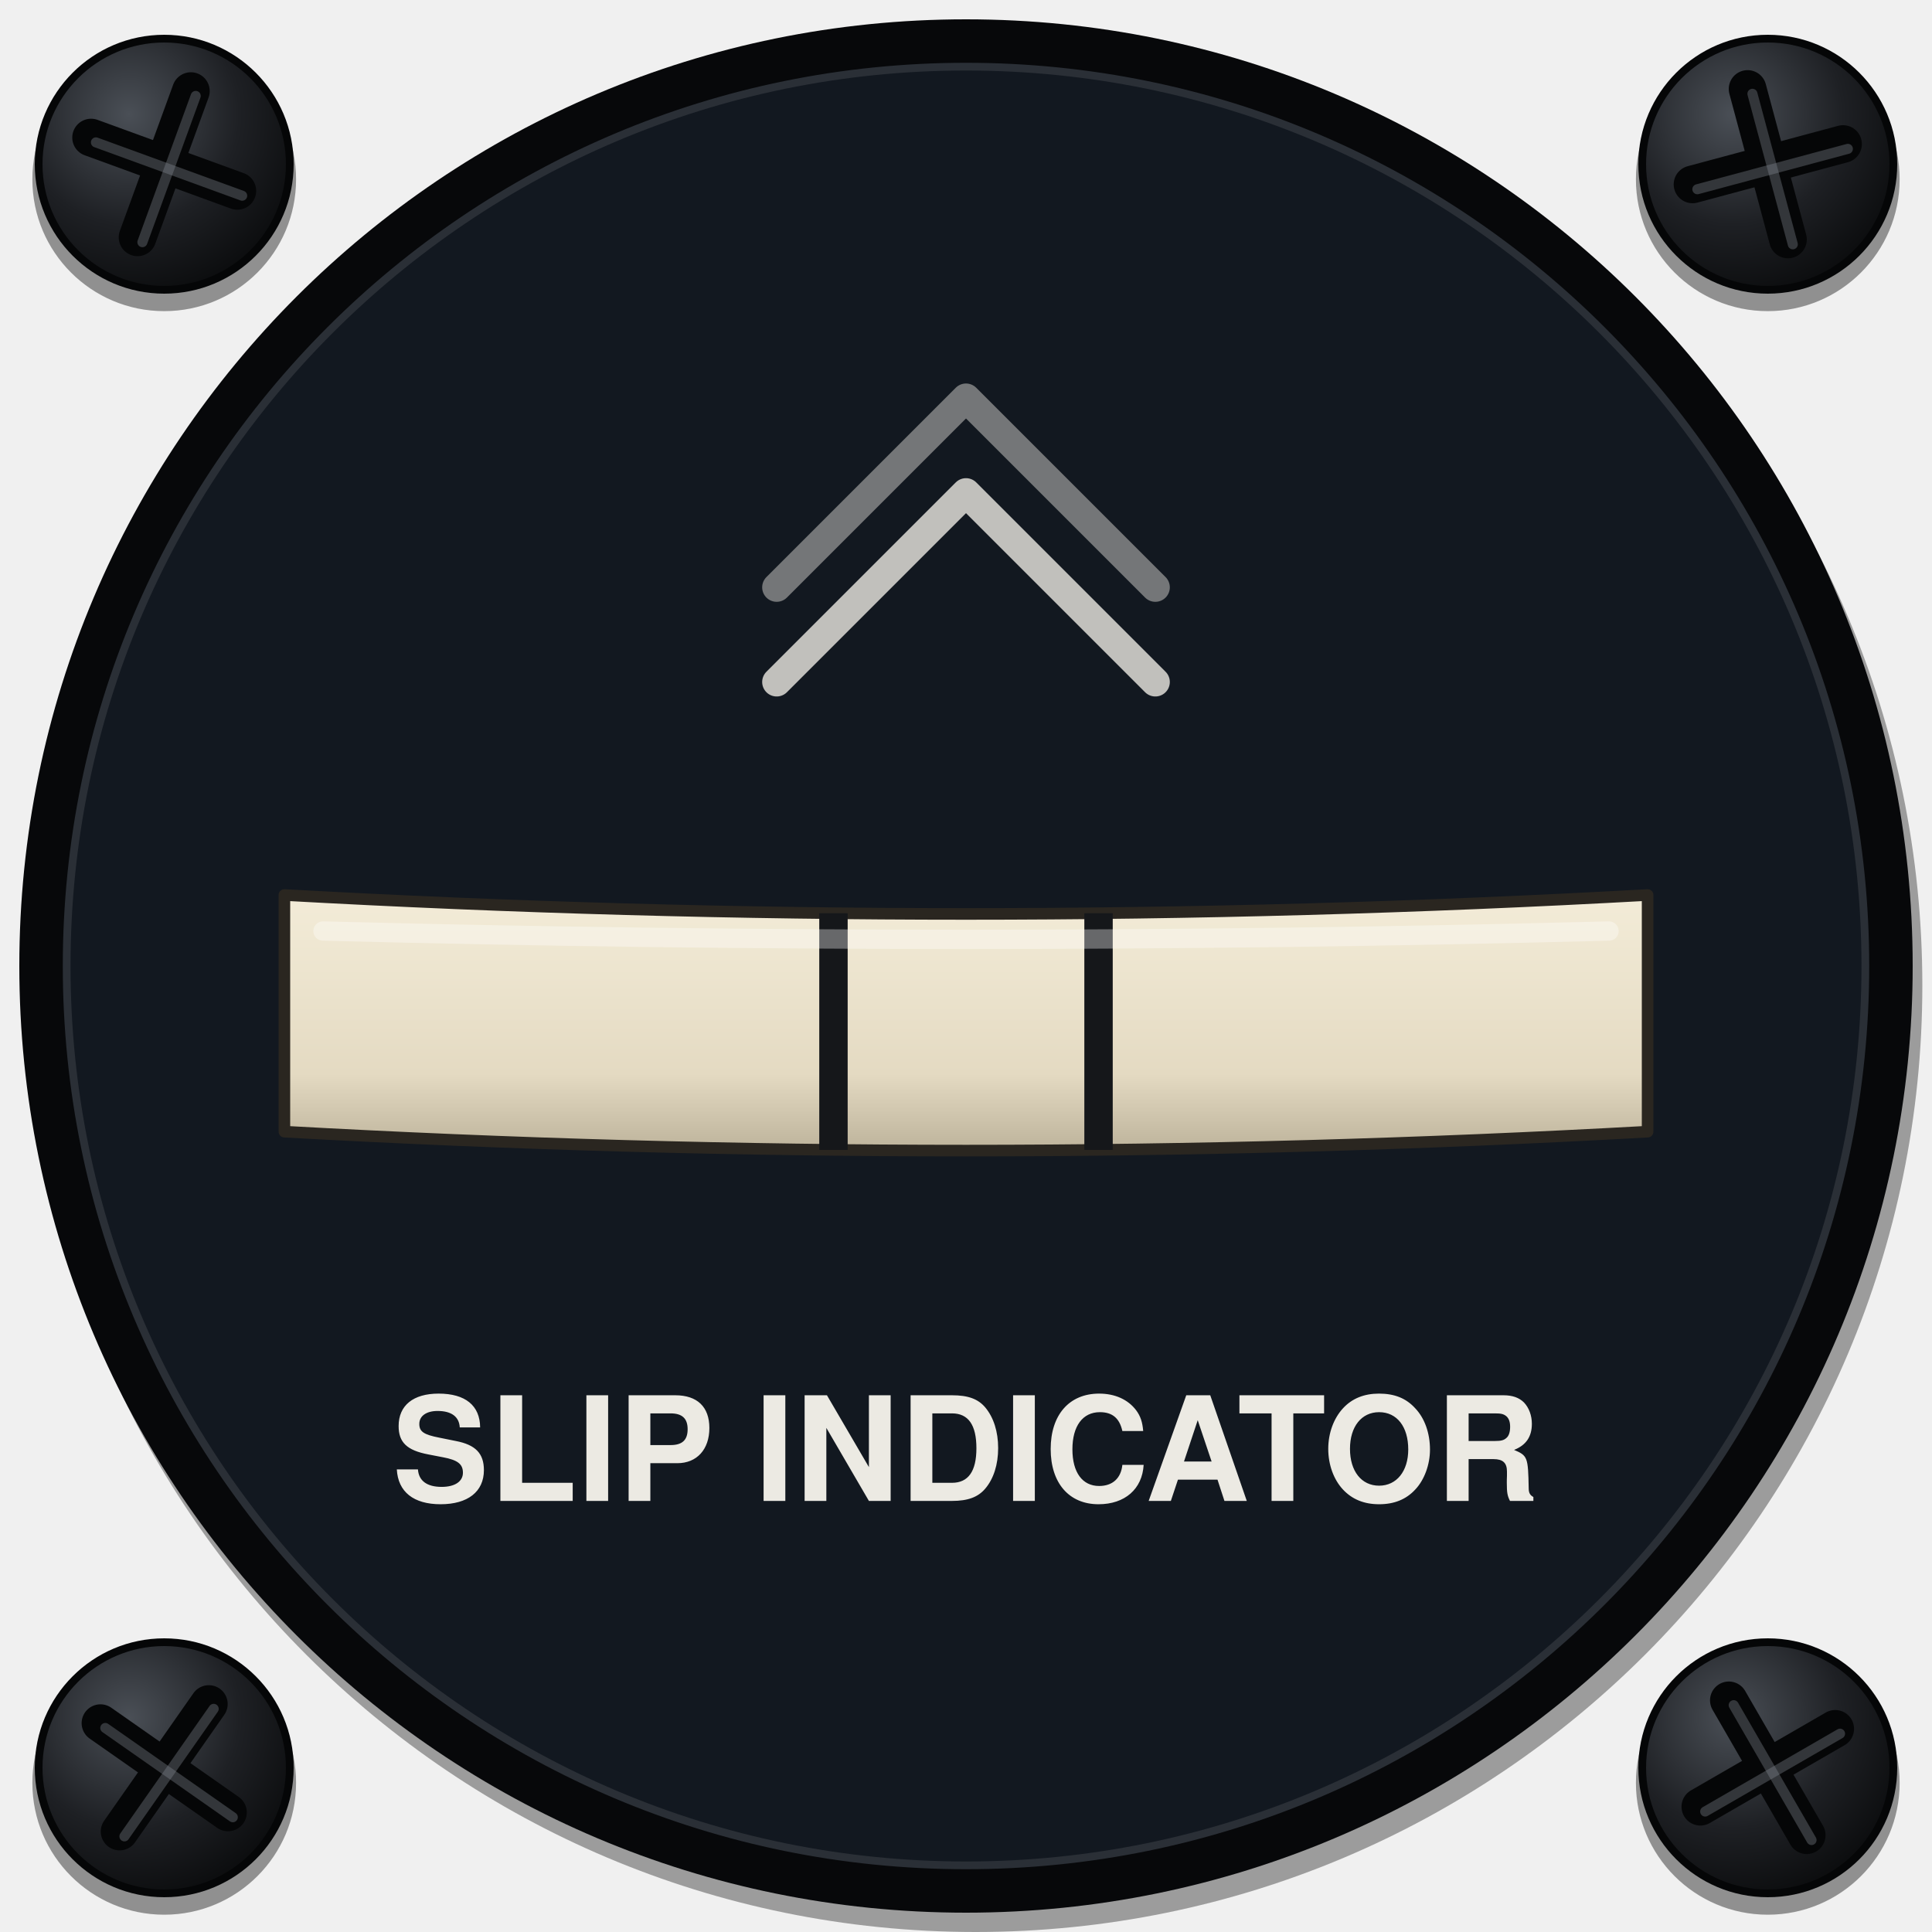
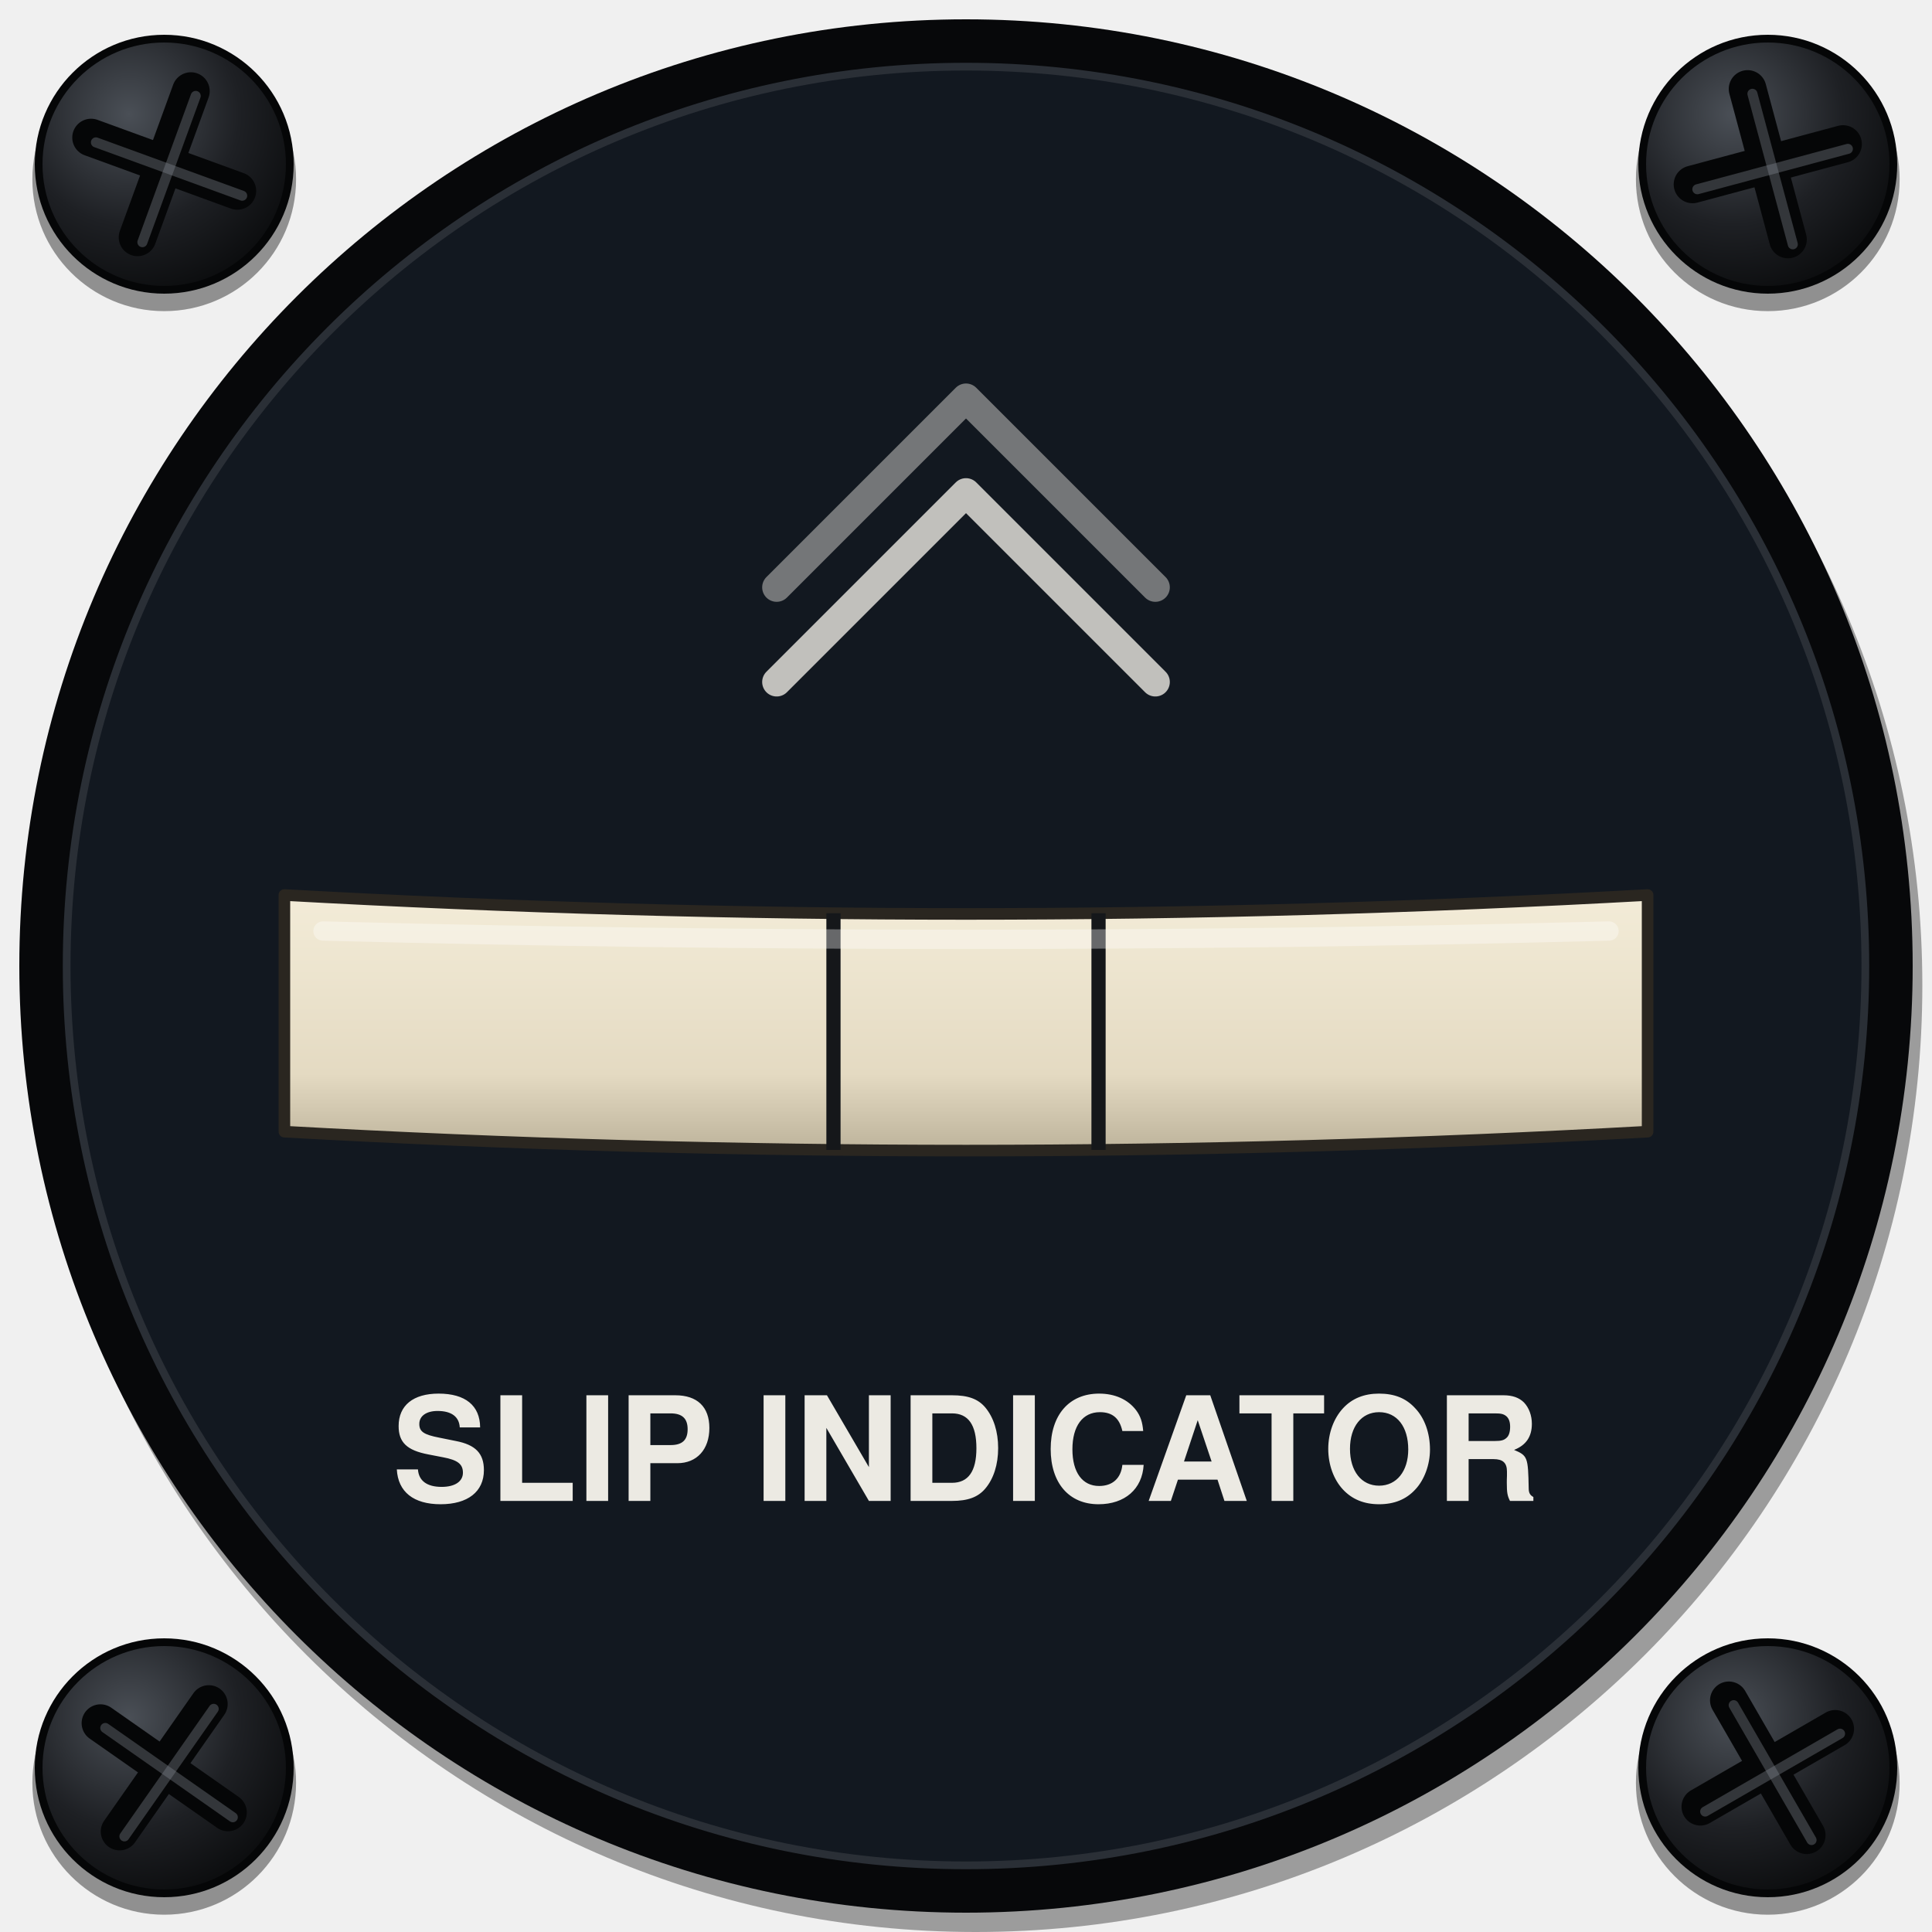
<svg xmlns="http://www.w3.org/2000/svg" viewBox="0 0 200 200" width="200" height="200">
  <defs>
    <radialGradient id="screw" cx="0.36" cy="0.3" r="0.8">
      <stop offset="0" stop-color="#4A4F56" />
      <stop offset="0.55" stop-color="#1E2024" />
      <stop offset="1" stop-color="#08090A" />
    </radialGradient>
    <linearGradient id="glass" x1="0" y1="0" x2="0" y2="1">
      <stop offset="0" stop-color="#F3ECD8" />
      <stop offset="0.7" stop-color="#E4DAC2" />
      <stop offset="1" stop-color="#BDB39B" />
    </linearGradient>
  </defs>
  <circle cx="17" cy="18.56" r="13.65" fill="#000" fill-opacity="0.4" />
  <circle cx="17" cy="17" r="13" fill="url(#screw)" stroke="#050607" stroke-width="0.8" />
  <line x1="9.43" y1="14.24" x2="24.57" y2="19.76" stroke="#050607" stroke-width="3.9" stroke-opacity="1" stroke-linecap="round" />
  <line x1="19.76" y1="9.43" x2="14.24" y2="24.57" stroke="#050607" stroke-width="3.9" stroke-opacity="1" stroke-linecap="round" />
  <line x1="9.93" y1="14.74" x2="25.07" y2="20.26" stroke="#8A9099" stroke-width="1.04" stroke-opacity="0.35" stroke-linecap="round" />
  <line x1="20.26" y1="9.93" x2="14.74" y2="25.07" stroke="#8A9099" stroke-width="1.04" stroke-opacity="0.35" stroke-linecap="round" />
  <circle cx="183" cy="18.56" r="13.65" fill="#000" fill-opacity="0.4" />
  <circle cx="183" cy="17" r="13" fill="url(#screw)" stroke="#050607" stroke-width="0.8" />
  <line x1="180.91" y1="9.21" x2="185.09" y2="24.79" stroke="#050607" stroke-width="3.9" stroke-opacity="1" stroke-linecap="round" />
  <line x1="190.79" y1="14.91" x2="175.21" y2="19.09" stroke="#050607" stroke-width="3.9" stroke-opacity="1" stroke-linecap="round" />
  <line x1="181.41" y1="9.71" x2="185.59" y2="25.29" stroke="#8A9099" stroke-width="1.04" stroke-opacity="0.35" stroke-linecap="round" />
  <line x1="191.29" y1="15.41" x2="175.71" y2="19.59" stroke="#8A9099" stroke-width="1.04" stroke-opacity="0.35" stroke-linecap="round" />
  <circle cx="17" cy="184.56" r="13.65" fill="#000" fill-opacity="0.4" />
  <circle cx="17" cy="183" r="13" fill="url(#screw)" stroke="#050607" stroke-width="0.8" />
  <line x1="10.4" y1="178.38" x2="23.6" y2="187.62" stroke="#050607" stroke-width="3.9" stroke-opacity="1" stroke-linecap="round" />
  <line x1="21.62" y1="176.4" x2="12.38" y2="189.6" stroke="#050607" stroke-width="3.9" stroke-opacity="1" stroke-linecap="round" />
  <line x1="10.9" y1="178.88" x2="24.1" y2="188.12" stroke="#8A9099" stroke-width="1.04" stroke-opacity="0.35" stroke-linecap="round" />
  <line x1="22.12" y1="176.9" x2="12.88" y2="190.1" stroke="#8A9099" stroke-width="1.04" stroke-opacity="0.35" stroke-linecap="round" />
  <circle cx="183" cy="184.56" r="13.65" fill="#000" fill-opacity="0.4" />
  <circle cx="183" cy="183" r="13" fill="url(#screw)" stroke="#050607" stroke-width="0.8" />
  <line x1="178.97" y1="176.02" x2="187.03" y2="189.98" stroke="#050607" stroke-width="3.9" stroke-opacity="1" stroke-linecap="round" />
  <line x1="189.98" y1="178.97" x2="176.02" y2="187.03" stroke="#050607" stroke-width="3.9" stroke-opacity="1" stroke-linecap="round" />
  <line x1="179.47" y1="176.52" x2="187.53" y2="190.48" stroke="#8A9099" stroke-width="1.04" stroke-opacity="0.35" stroke-linecap="round" />
  <line x1="190.48" y1="179.47" x2="176.52" y2="187.53" stroke="#8A9099" stroke-width="1.04" stroke-opacity="0.35" stroke-linecap="round" />
  <circle cx="101" cy="102" r="98" fill="#000" fill-opacity="0.35" />
  <circle cx="100" cy="100" r="98" fill="#07080A" />
  <circle cx="100" cy="100" r="93.1" fill="#121820" />
  <circle cx="100" cy="100" r="93.1" fill="none" stroke="#2A2F36" stroke-width="0.8" />
  <g fill="none" stroke="#ECEAE3" stroke-opacity="0.8" stroke-width="3" stroke-linecap="round" stroke-linejoin="round">
    <path d="M80.4 70.6L100 51L119.6 70.6" />
    <path d="M80.4 60.8L100 41.2L119.6 60.8" stroke-opacity="0.45" />
  </g>
  <path d="M29.44 92.65Q100 96.57 170.56 92.65V117.15Q100 121.07 29.44 117.15Z" fill="url(#glass)" stroke="#2A2620" stroke-width="1.2" stroke-linejoin="round" />
-   <line x1="86.28" y1="94.54" x2="86.28" y2="119.04" stroke="#15171A" stroke-width="2.94" data-reference="" />
-   <line x1="113.72" y1="94.54" x2="113.72" y2="119.04" stroke="#15171A" stroke-width="2.94" data-reference="" />
+   <line x1="86.28" y1="94.54" x2="86.28" y2="119.04" stroke="#15171A" stroke-width="1.47" data-reference="" />
+   <line x1="113.72" y1="94.54" x2="113.72" y2="119.04" stroke="#15171A" stroke-width="1.47" data-reference="" />
  <path d="M33.44 96.38Q100 98.11 166.56 96.38" fill="none" stroke="#FFFFFF" stroke-opacity="0.35" stroke-width="2" stroke-linecap="round" />
  <text x="100" y="151.94" font-size="15" font-family="Helvetica, Arial, sans-serif" font-weight="bold" fill="#ECEAE3" text-anchor="middle" dominant-baseline="central" textLength="95.06" lengthAdjust="spacingAndGlyphs" data-lettering="secondary">SLIP INDICATOR</text>
</svg>
